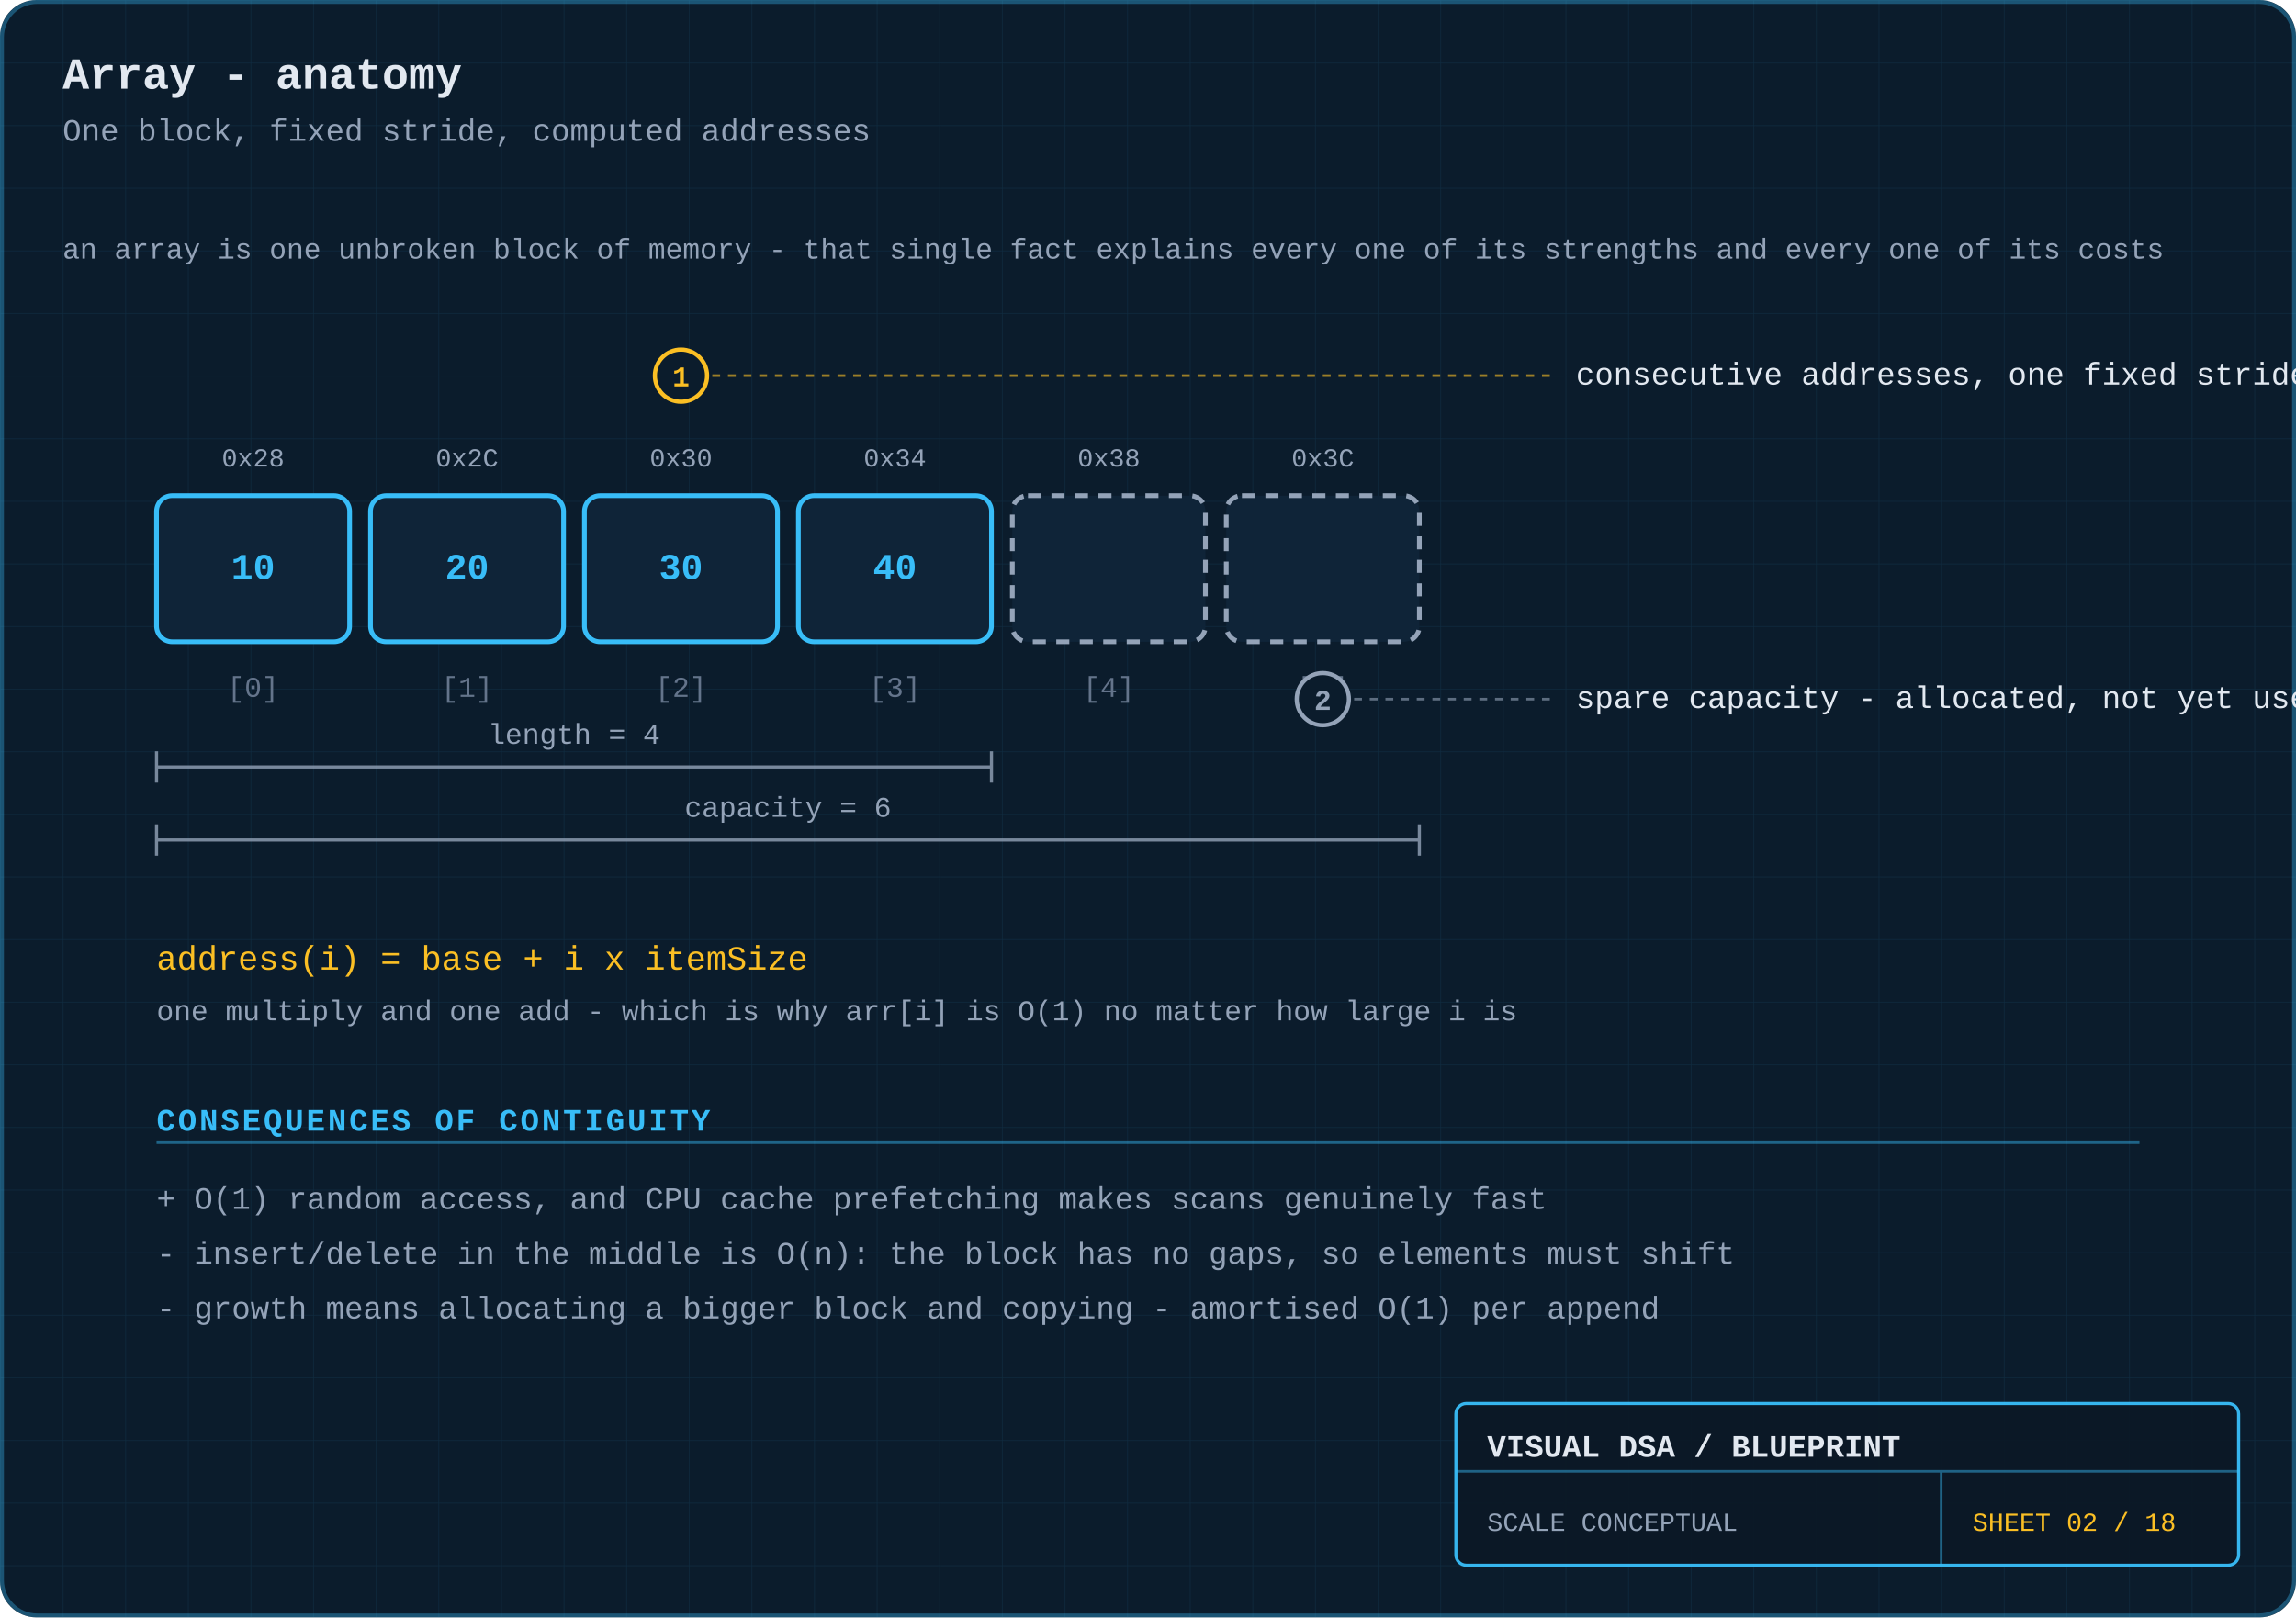
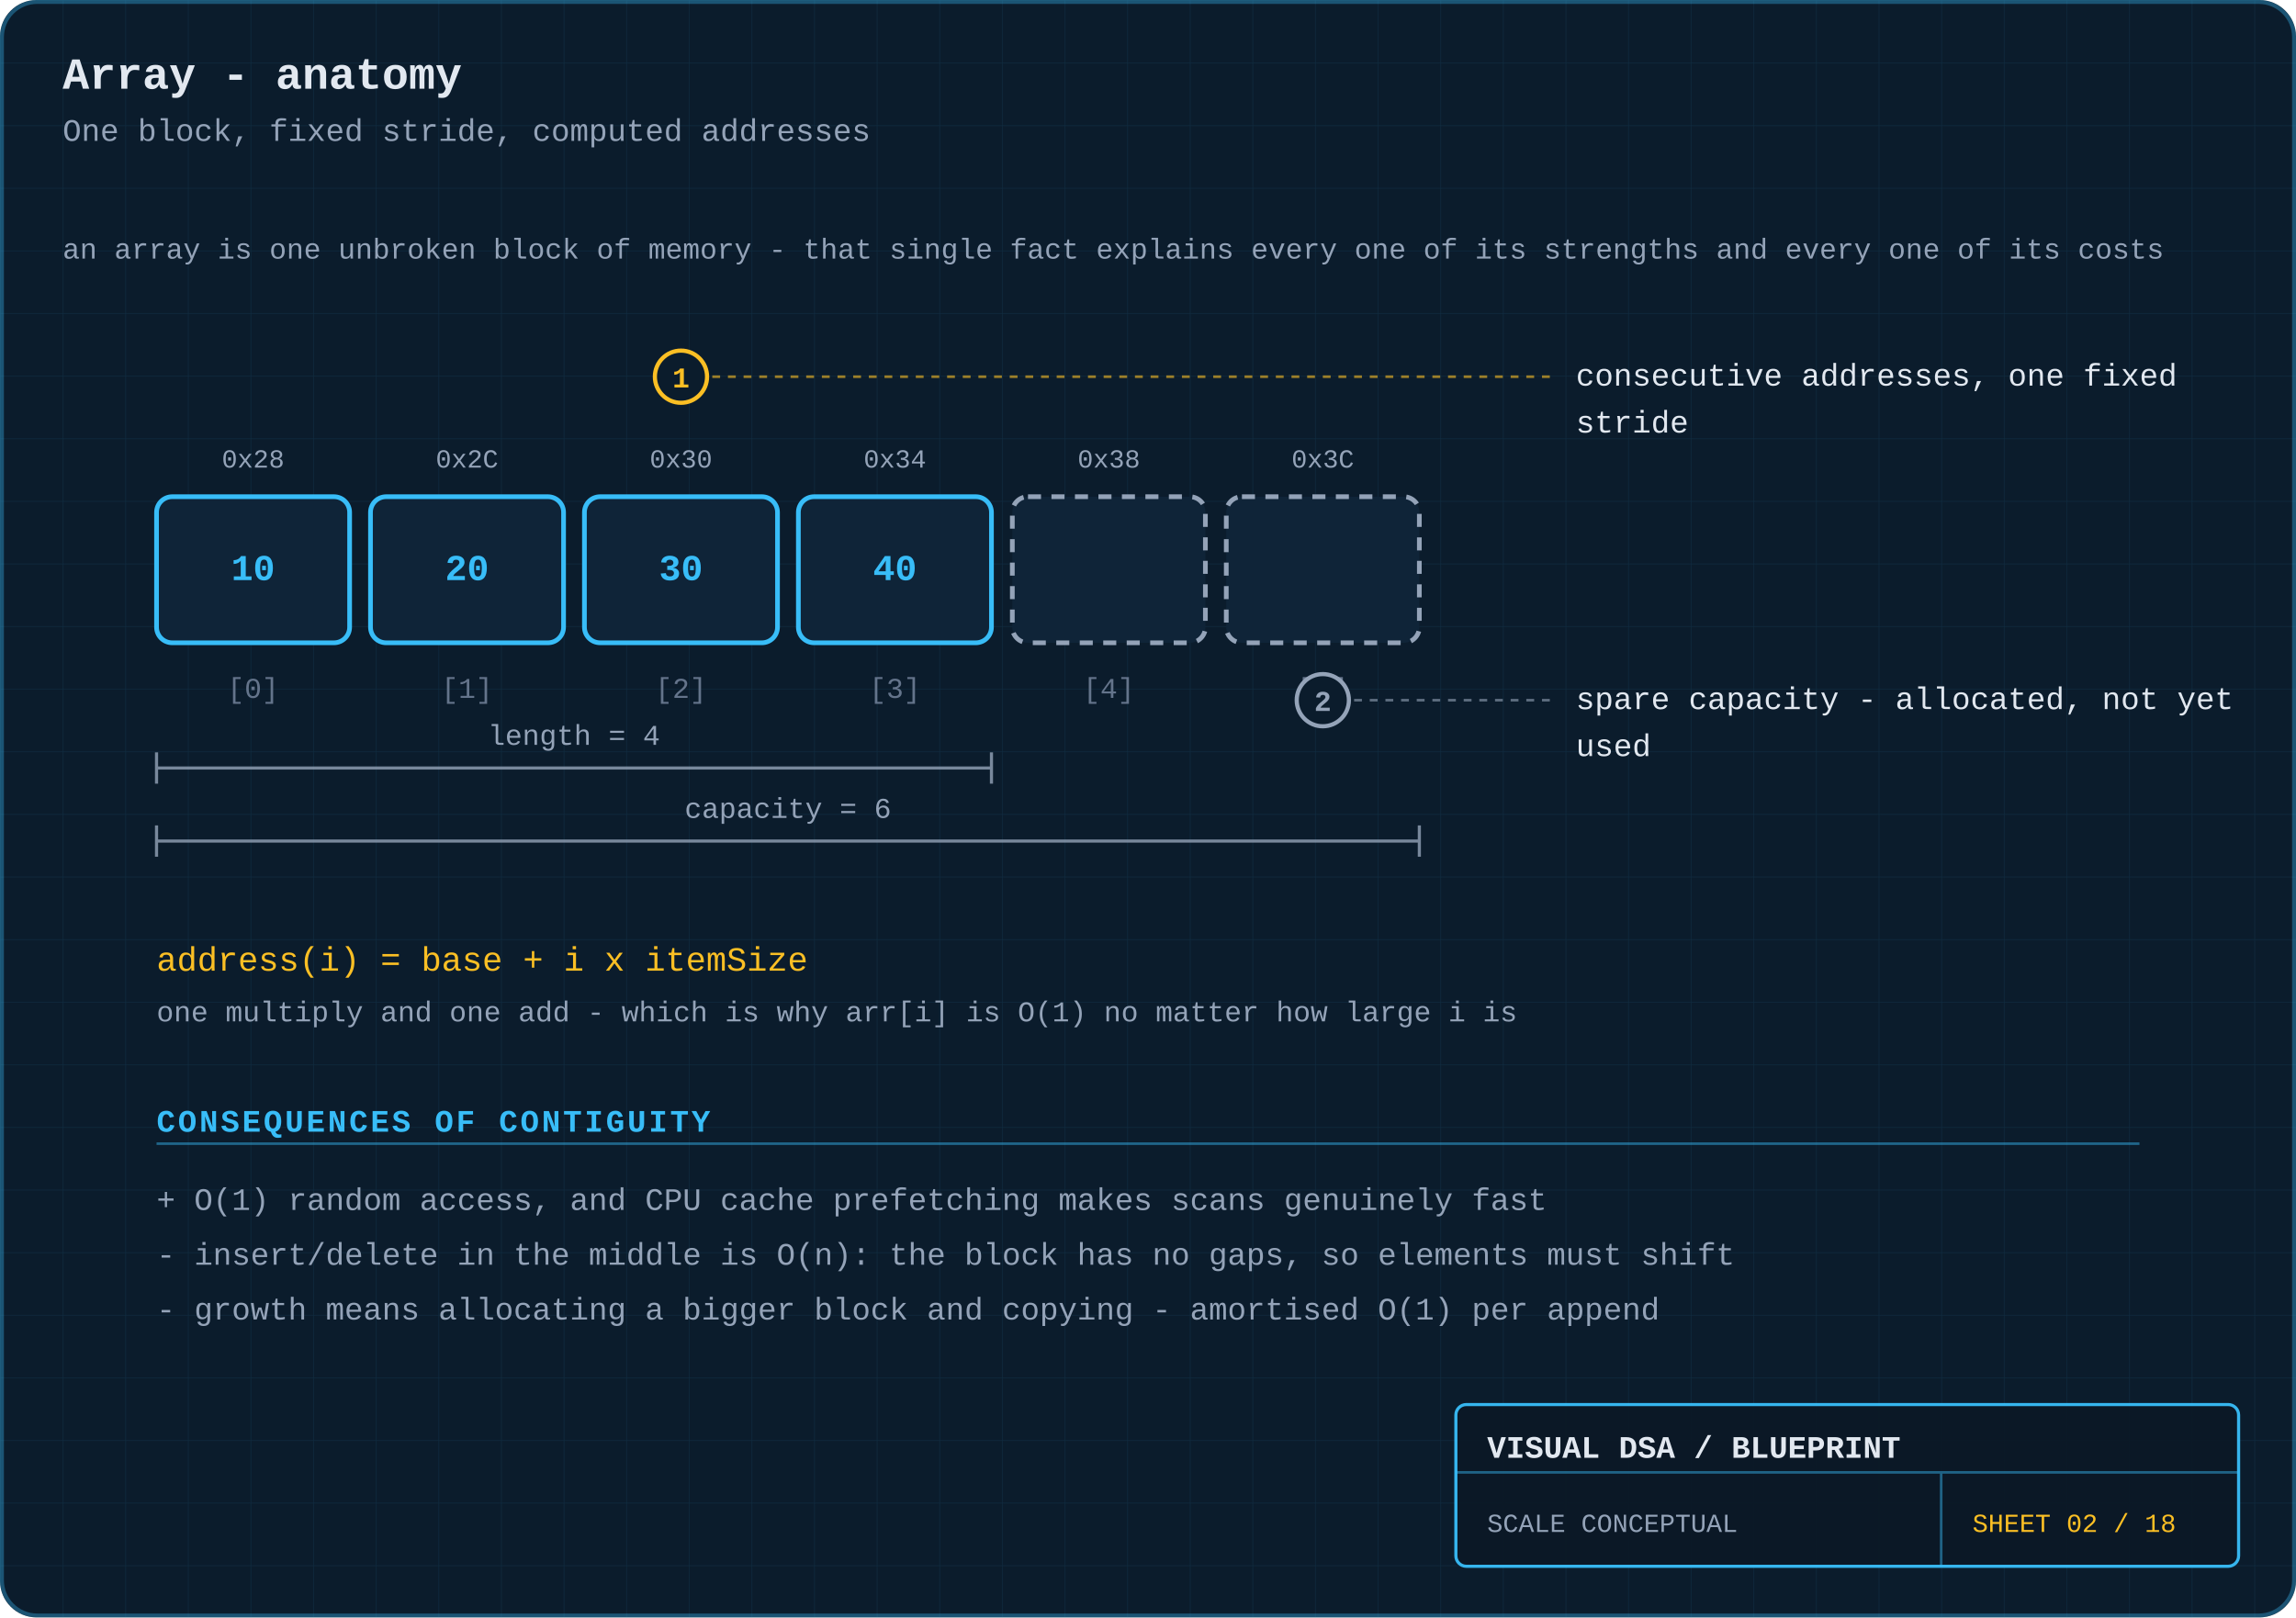
<svg xmlns="http://www.w3.org/2000/svg" viewBox="0 0 880 620" width="880" height="620" role="img" aria-label="Array - anatomy">
  <defs>
    <pattern id="g" width="24" height="24" patternUnits="userSpaceOnUse">
      <path d="M24 0H0V24" fill="none" stroke="#38bdf8" stroke-width="0.5" opacity="0.09" />
    </pattern>
    <marker id="ar" viewBox="0 0 10 10" refX="9" refY="5" markerWidth="6" markerHeight="6" orient="auto-start-reverse">
      <path d="M0 0 L10 5 L0 10 z" fill="#38bdf8" />
    </marker>
    <marker id="ara" viewBox="0 0 10 10" refX="9" refY="5" markerWidth="6" markerHeight="6" orient="auto-start-reverse">
      <path d="M0 0 L10 5 L0 10 z" fill="#fbbf24" />
    </marker>
    <marker id="arg" viewBox="0 0 10 10" refX="9" refY="5" markerWidth="6" markerHeight="6" orient="auto-start-reverse">
      <path d="M0 0 L10 5 L0 10 z" fill="#34d399" />
    </marker>
  </defs>
  <style>
  text{font-family:ui-monospace, SFMono-Regular, Menlo, Consolas, 'Liberation Mono', monospace;dominant-baseline:middle}
  .title{fill:#e2e8f0;font-size:17px;font-weight:700;dominant-baseline:auto}
  .sub{fill:#94a3b8;font-size:12px;dominant-baseline:auto}
  .lbl{fill:#94a3b8;font-size:11px;text-anchor:middle}
  .lbl-l{fill:#94a3b8;font-size:11px}
  .val{fill:#e2e8f0;font-size:16px;text-anchor:middle;font-weight:600}
  .idx{fill:#64748b;font-size:10px;text-anchor:middle}
  .cell{fill:#0f2438;stroke:#38bdf8;stroke-width:1.5;rx:4}
  .step{fill:#fbbf24;font-size:12px;font-weight:700}
  .edge{stroke:#38bdf8;stroke-width:1.6;fill:none}

  </style>
  <rect x="0" y="0" width="880" height="620" rx="14" fill="#0b1c2c" />
  <rect x="0" y="0" width="880" height="620" rx="14" fill="url(#g)" />
  <rect x="0.75" y="0.75" width="878.5" height="618.5" rx="13.5" fill="none" stroke="#38bdf8" stroke-width="1.5" opacity="0.35" />
  <text class="title" x="24" y="34">Array - anatomy</text>
  <text class="sub" x="24" y="54">One block, fixed stride, computed addresses</text>
-   <text class="lbl-l" x="24" y="96">an array is one unbroken block of memory - that single fact explains every one of its strengths and every one of its costs</text>
-   <rect x="60" y="190" width="74" height="56" rx="6" fill="#0f2438" stroke="#38bdf8" stroke-width="1.8" />
-   <text x="97.0" y="218.0" font-size="14" font-weight="600" fill="#38bdf8" text-anchor="middle" dominant-baseline="middle">10</text>
-   <text x="97.0" y="264" font-size="11" fill="#64748b" text-anchor="middle">[0]</text>
-   <text x="97.0" y="176" font-size="10" fill="#94a3b8" text-anchor="middle">0x28</text>
-   <rect x="142" y="190" width="74" height="56" rx="6" fill="#0f2438" stroke="#38bdf8" stroke-width="1.8" />
-   <text x="179.0" y="218.0" font-size="14" font-weight="600" fill="#38bdf8" text-anchor="middle" dominant-baseline="middle">20</text>
-   <text x="179.0" y="264" font-size="11" fill="#64748b" text-anchor="middle">[1]</text>
-   <text x="179.0" y="176" font-size="10" fill="#94a3b8" text-anchor="middle">0x2C</text>
-   <rect x="224" y="190" width="74" height="56" rx="6" fill="#0f2438" stroke="#38bdf8" stroke-width="1.8" />
-   <text x="261.0" y="218.0" font-size="14" font-weight="600" fill="#38bdf8" text-anchor="middle" dominant-baseline="middle">30</text>
-   <text x="261.0" y="264" font-size="11" fill="#64748b" text-anchor="middle">[2]</text>
-   <text x="261.0" y="176" font-size="10" fill="#94a3b8" text-anchor="middle">0x30</text>
-   <rect x="306" y="190" width="74" height="56" rx="6" fill="#0f2438" stroke="#38bdf8" stroke-width="1.8" />
-   <text x="343.0" y="218.0" font-size="14" font-weight="600" fill="#38bdf8" text-anchor="middle" dominant-baseline="middle">40</text>
-   <text x="343.0" y="264" font-size="11" fill="#64748b" text-anchor="middle">[3]</text>
-   <text x="343.0" y="176" font-size="10" fill="#94a3b8" text-anchor="middle">0x34</text>
-   <rect x="388" y="190" width="74" height="56" rx="6" fill="#0f2438" stroke="#94a3b8" stroke-width="1.8" stroke-dasharray="5 4" />
-   <text x="425.0" y="264" font-size="11" fill="#64748b" text-anchor="middle">[4]</text>
-   <text x="425.0" y="176" font-size="10" fill="#94a3b8" text-anchor="middle">0x38</text>
-   <rect x="470" y="190" width="74" height="56" rx="6" fill="#0f2438" stroke="#94a3b8" stroke-width="1.8" stroke-dasharray="5 4" />
-   <text x="507.0" y="264" font-size="11" fill="#64748b" text-anchor="middle">[5]</text>
-   <text x="507.0" y="176" font-size="10" fill="#94a3b8" text-anchor="middle">0x3C</text>
-   <path d="M60 288 L60 300 M60 294 L380 294 M380 288 L380 300" stroke="#94a3b8" stroke-width="1.2" opacity="0.8" />
-   <text x="220.0" y="282" font-size="11" fill="#94a3b8" text-anchor="middle">length = 4</text>
-   <path d="M60 316 L60 328 M60 322 L544 322 M544 316 L544 328" stroke="#94a3b8" stroke-width="1.2" opacity="0.8" />
-   <text x="302.0" y="310" font-size="11" fill="#94a3b8" text-anchor="middle">capacity = 6</text>
-   <path d="M261.0 144 L596 144" stroke="#fbbf24" stroke-width="1" opacity="0.6" stroke-dasharray="3 3" />
-   <circle cx="261.0" cy="144" r="10" fill="#0b1c2c" stroke="#fbbf24" stroke-width="1.6" />
-   <text x="261.0" y="145" font-size="11" font-weight="700" fill="#fbbf24" text-anchor="middle" dominant-baseline="middle">1</text>
-   <text x="604" y="144" font-size="12" fill="#e2e8f0" text-anchor="start" dominant-baseline="middle">consecutive addresses, one fixed stride</text>
-   <path d="M507.0 268 L596 268" stroke="#94a3b8" stroke-width="1" opacity="0.6" stroke-dasharray="3 3" />
-   <circle cx="507.0" cy="268" r="10" fill="#0b1c2c" stroke="#94a3b8" stroke-width="1.6" />
-   <text x="507.0" y="269" font-size="11" font-weight="700" fill="#94a3b8" text-anchor="middle" dominant-baseline="middle">2</text>
-   <text x="604" y="268" font-size="12" fill="#e2e8f0" text-anchor="start" dominant-baseline="middle">spare capacity - allocated, not yet used</text>
-   <text x="60" y="368" font-size="13" fill="#fbbf24">address(i) = base + i x itemSize</text>
-   <text x="60" y="388" font-size="11" fill="#94a3b8">one multiply and one add - which is why arr[i] is O(1) no matter how large i is</text>
-   <text x="60" y="430" font-size="12" font-weight="700" fill="#38bdf8" letter-spacing="1">CONSEQUENCES OF CONTIGUITY</text>
-   <path d="M60 438 L820 438" stroke="#38bdf8" stroke-width="1" opacity="0.45" />
-   <text x="60" y="460" font-size="12" fill="#94a3b8">+ O(1) random access, and CPU cache prefetching makes scans genuinely fast</text>
-   <text x="60" y="481" font-size="12" fill="#94a3b8">- insert/delete in the middle is O(n): the block has no gaps, so elements must shift</text>
-   <text x="60" y="502" font-size="12" fill="#94a3b8">- growth means allocating a bigger block and copying - amortised O(1) per append</text>
-   <rect x="558" y="538" width="300" height="62" rx="4" fill="#0a1826" stroke="#38bdf8" stroke-width="1.2" opacity="0.95" />
-   <path d="M558 564 L858 564 M744 564 L744 600" stroke="#38bdf8" stroke-width="1" opacity="0.45" />
-   <text x="570" y="555" font-size="12" font-weight="700" fill="#e2e8f0">VISUAL DSA / BLUEPRINT</text>
-   <text x="570" y="584" font-size="10" fill="#94a3b8">SCALE CONCEPTUAL</text>
-   <text x="756" y="584" font-size="10" fill="#fbbf24">SHEET 02 / 18</text>
+   <text class="lbl-l hdrline" x="24" y="96">an array is one unbroken block of memory - that single fact explains every one of its strengths and every one of its costs</text>
+   <g transform="translate(0,0.4)">
+     <rect x="60" y="190" width="74" height="56" rx="6" fill="#0f2438" stroke="#38bdf8" stroke-width="1.8" />
+     <text x="97.0" y="218.0" font-size="14" font-weight="600" fill="#38bdf8" text-anchor="middle" dominant-baseline="middle">10</text>
+     <text x="97.0" y="264" font-size="11" fill="#64748b" text-anchor="middle">[0]</text>
+     <text x="97.0" y="176" font-size="10" fill="#94a3b8" text-anchor="middle">0x28</text>
+     <rect x="142" y="190" width="74" height="56" rx="6" fill="#0f2438" stroke="#38bdf8" stroke-width="1.8" />
+     <text x="179.0" y="218.0" font-size="14" font-weight="600" fill="#38bdf8" text-anchor="middle" dominant-baseline="middle">20</text>
+     <text x="179.0" y="264" font-size="11" fill="#64748b" text-anchor="middle">[1]</text>
+     <text x="179.0" y="176" font-size="10" fill="#94a3b8" text-anchor="middle">0x2C</text>
+     <rect x="224" y="190" width="74" height="56" rx="6" fill="#0f2438" stroke="#38bdf8" stroke-width="1.8" />
+     <text x="261.0" y="218.0" font-size="14" font-weight="600" fill="#38bdf8" text-anchor="middle" dominant-baseline="middle">30</text>
+     <text x="261.0" y="264" font-size="11" fill="#64748b" text-anchor="middle">[2]</text>
+     <text x="261.0" y="176" font-size="10" fill="#94a3b8" text-anchor="middle">0x30</text>
+     <rect x="306" y="190" width="74" height="56" rx="6" fill="#0f2438" stroke="#38bdf8" stroke-width="1.8" />
+     <text x="343.0" y="218.0" font-size="14" font-weight="600" fill="#38bdf8" text-anchor="middle" dominant-baseline="middle">40</text>
+     <text x="343.0" y="264" font-size="11" fill="#64748b" text-anchor="middle">[3]</text>
+     <text x="343.0" y="176" font-size="10" fill="#94a3b8" text-anchor="middle">0x34</text>
+     <rect x="388" y="190" width="74" height="56" rx="6" fill="#0f2438" stroke="#94a3b8" stroke-width="1.8" stroke-dasharray="5 4" />
+     <text x="425.0" y="264" font-size="11" fill="#64748b" text-anchor="middle">[4]</text>
+     <text x="425.0" y="176" font-size="10" fill="#94a3b8" text-anchor="middle">0x38</text>
+     <rect x="470" y="190" width="74" height="56" rx="6" fill="#0f2438" stroke="#94a3b8" stroke-width="1.8" stroke-dasharray="5 4" />
+     <text x="507.0" y="264" font-size="11" fill="#64748b" text-anchor="middle">[5]</text>
+     <text x="507.0" y="176" font-size="10" fill="#94a3b8" text-anchor="middle">0x3C</text>
+     <path d="M60 288 L60 300 M60 294 L380 294 M380 288 L380 300" stroke="#94a3b8" stroke-width="1.2" opacity="0.8" />
+     <text x="220.0" y="282" font-size="11" fill="#94a3b8" text-anchor="middle">length = 4</text>
+     <path d="M60 316 L60 328 M60 322 L544 322 M544 316 L544 328" stroke="#94a3b8" stroke-width="1.2" opacity="0.8" />
+     <text x="302.0" y="310" font-size="11" fill="#94a3b8" text-anchor="middle">capacity = 6</text>
+     <path d="M261.0 144 L596 144" stroke="#fbbf24" stroke-width="1" opacity="0.6" stroke-dasharray="3 3" />
+     <circle cx="261.0" cy="144" r="10" fill="#0b1c2c" stroke="#fbbf24" stroke-width="1.6" />
+     <text x="261.0" y="145" font-size="11" font-weight="700" fill="#fbbf24" text-anchor="middle" dominant-baseline="middle">1</text>
+     <text x="604" y="144" font-size="12" fill="#e2e8f0" text-anchor="start" dominant-baseline="middle">
+       <tspan x="604" dy="0">consecutive addresses, one fixed</tspan>
+       <tspan x="604" dy="18.0">stride</tspan>
+     </text>
+     <path d="M507.0 268 L596 268" stroke="#94a3b8" stroke-width="1" opacity="0.6" stroke-dasharray="3 3" />
+     <circle cx="507.0" cy="268" r="10" fill="#0b1c2c" stroke="#94a3b8" stroke-width="1.6" />
+     <text x="507.0" y="269" font-size="11" font-weight="700" fill="#94a3b8" text-anchor="middle" dominant-baseline="middle">2</text>
+     <text x="604" y="268" font-size="12" fill="#e2e8f0" text-anchor="start" dominant-baseline="middle">
+       <tspan x="604" dy="0">spare capacity - allocated, not yet</tspan>
+       <tspan x="604" dy="18.0">used</tspan>
+     </text>
+     <text x="60" y="368" font-size="13" fill="#fbbf24">address(i) = base + i x itemSize</text>
+     <text x="60" y="388" font-size="11" fill="#94a3b8">one multiply and one add - which is why arr[i] is O(1) no matter how large i is</text>
+     <text x="60" y="430" font-size="12" font-weight="700" fill="#38bdf8" letter-spacing="1">CONSEQUENCES OF CONTIGUITY</text>
+     <path d="M60 438 L820 438" stroke="#38bdf8" stroke-width="1" opacity="0.45" />
+     <text x="60" y="460" font-size="12" fill="#94a3b8">+ O(1) random access, and CPU cache prefetching makes scans genuinely fast</text>
+     <text x="60" y="481" font-size="12" fill="#94a3b8">- insert/delete in the middle is O(n): the block has no gaps, so elements must shift</text>
+     <text x="60" y="502" font-size="12" fill="#94a3b8">- growth means allocating a bigger block and copying - amortised O(1) per append</text>
+     <rect x="558" y="538" width="300" height="62" rx="4" fill="#0a1826" stroke="#38bdf8" stroke-width="1.2" opacity="0.95" />
+     <path d="M558 564 L858 564 M744 564 L744 600" stroke="#38bdf8" stroke-width="1" opacity="0.45" />
+     <text x="570" y="555" font-size="12" font-weight="700" fill="#e2e8f0">VISUAL DSA / BLUEPRINT</text>
+     <text x="570" y="584" font-size="10" fill="#94a3b8">SCALE CONCEPTUAL</text>
+     <text x="756" y="584" font-size="10" fill="#fbbf24">SHEET 02 / 18</text>
+   </g>
</svg>
